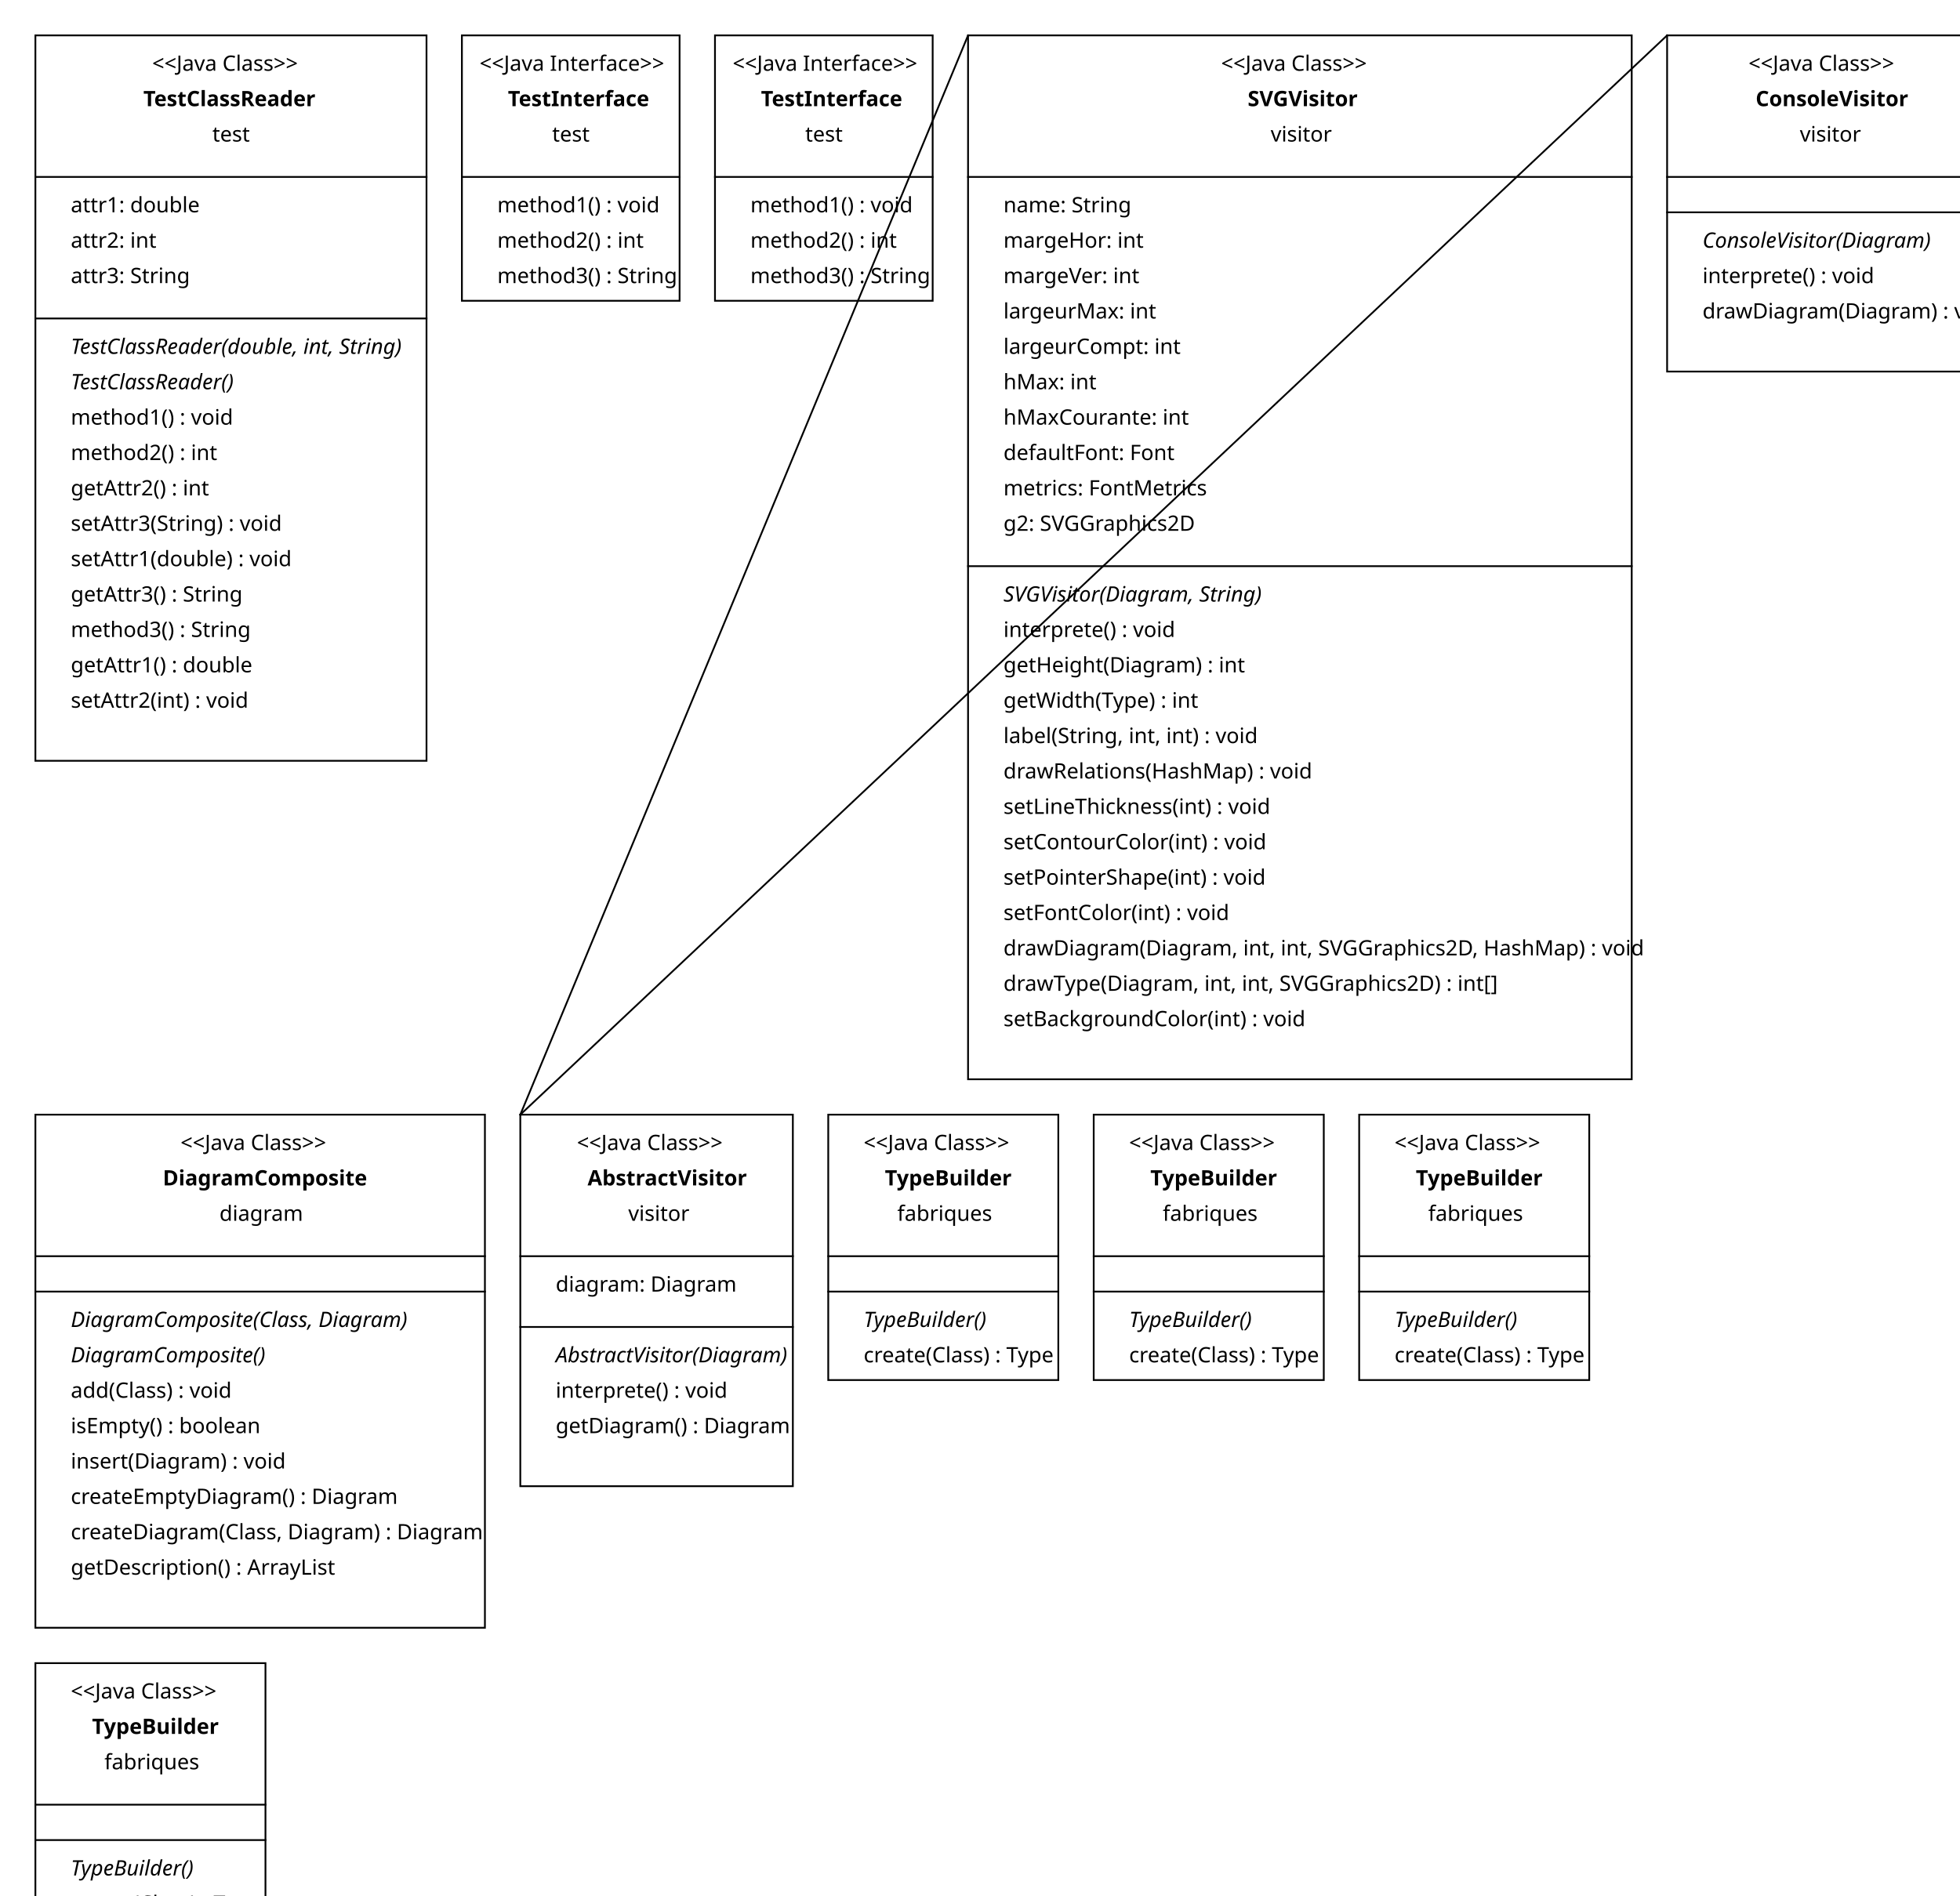
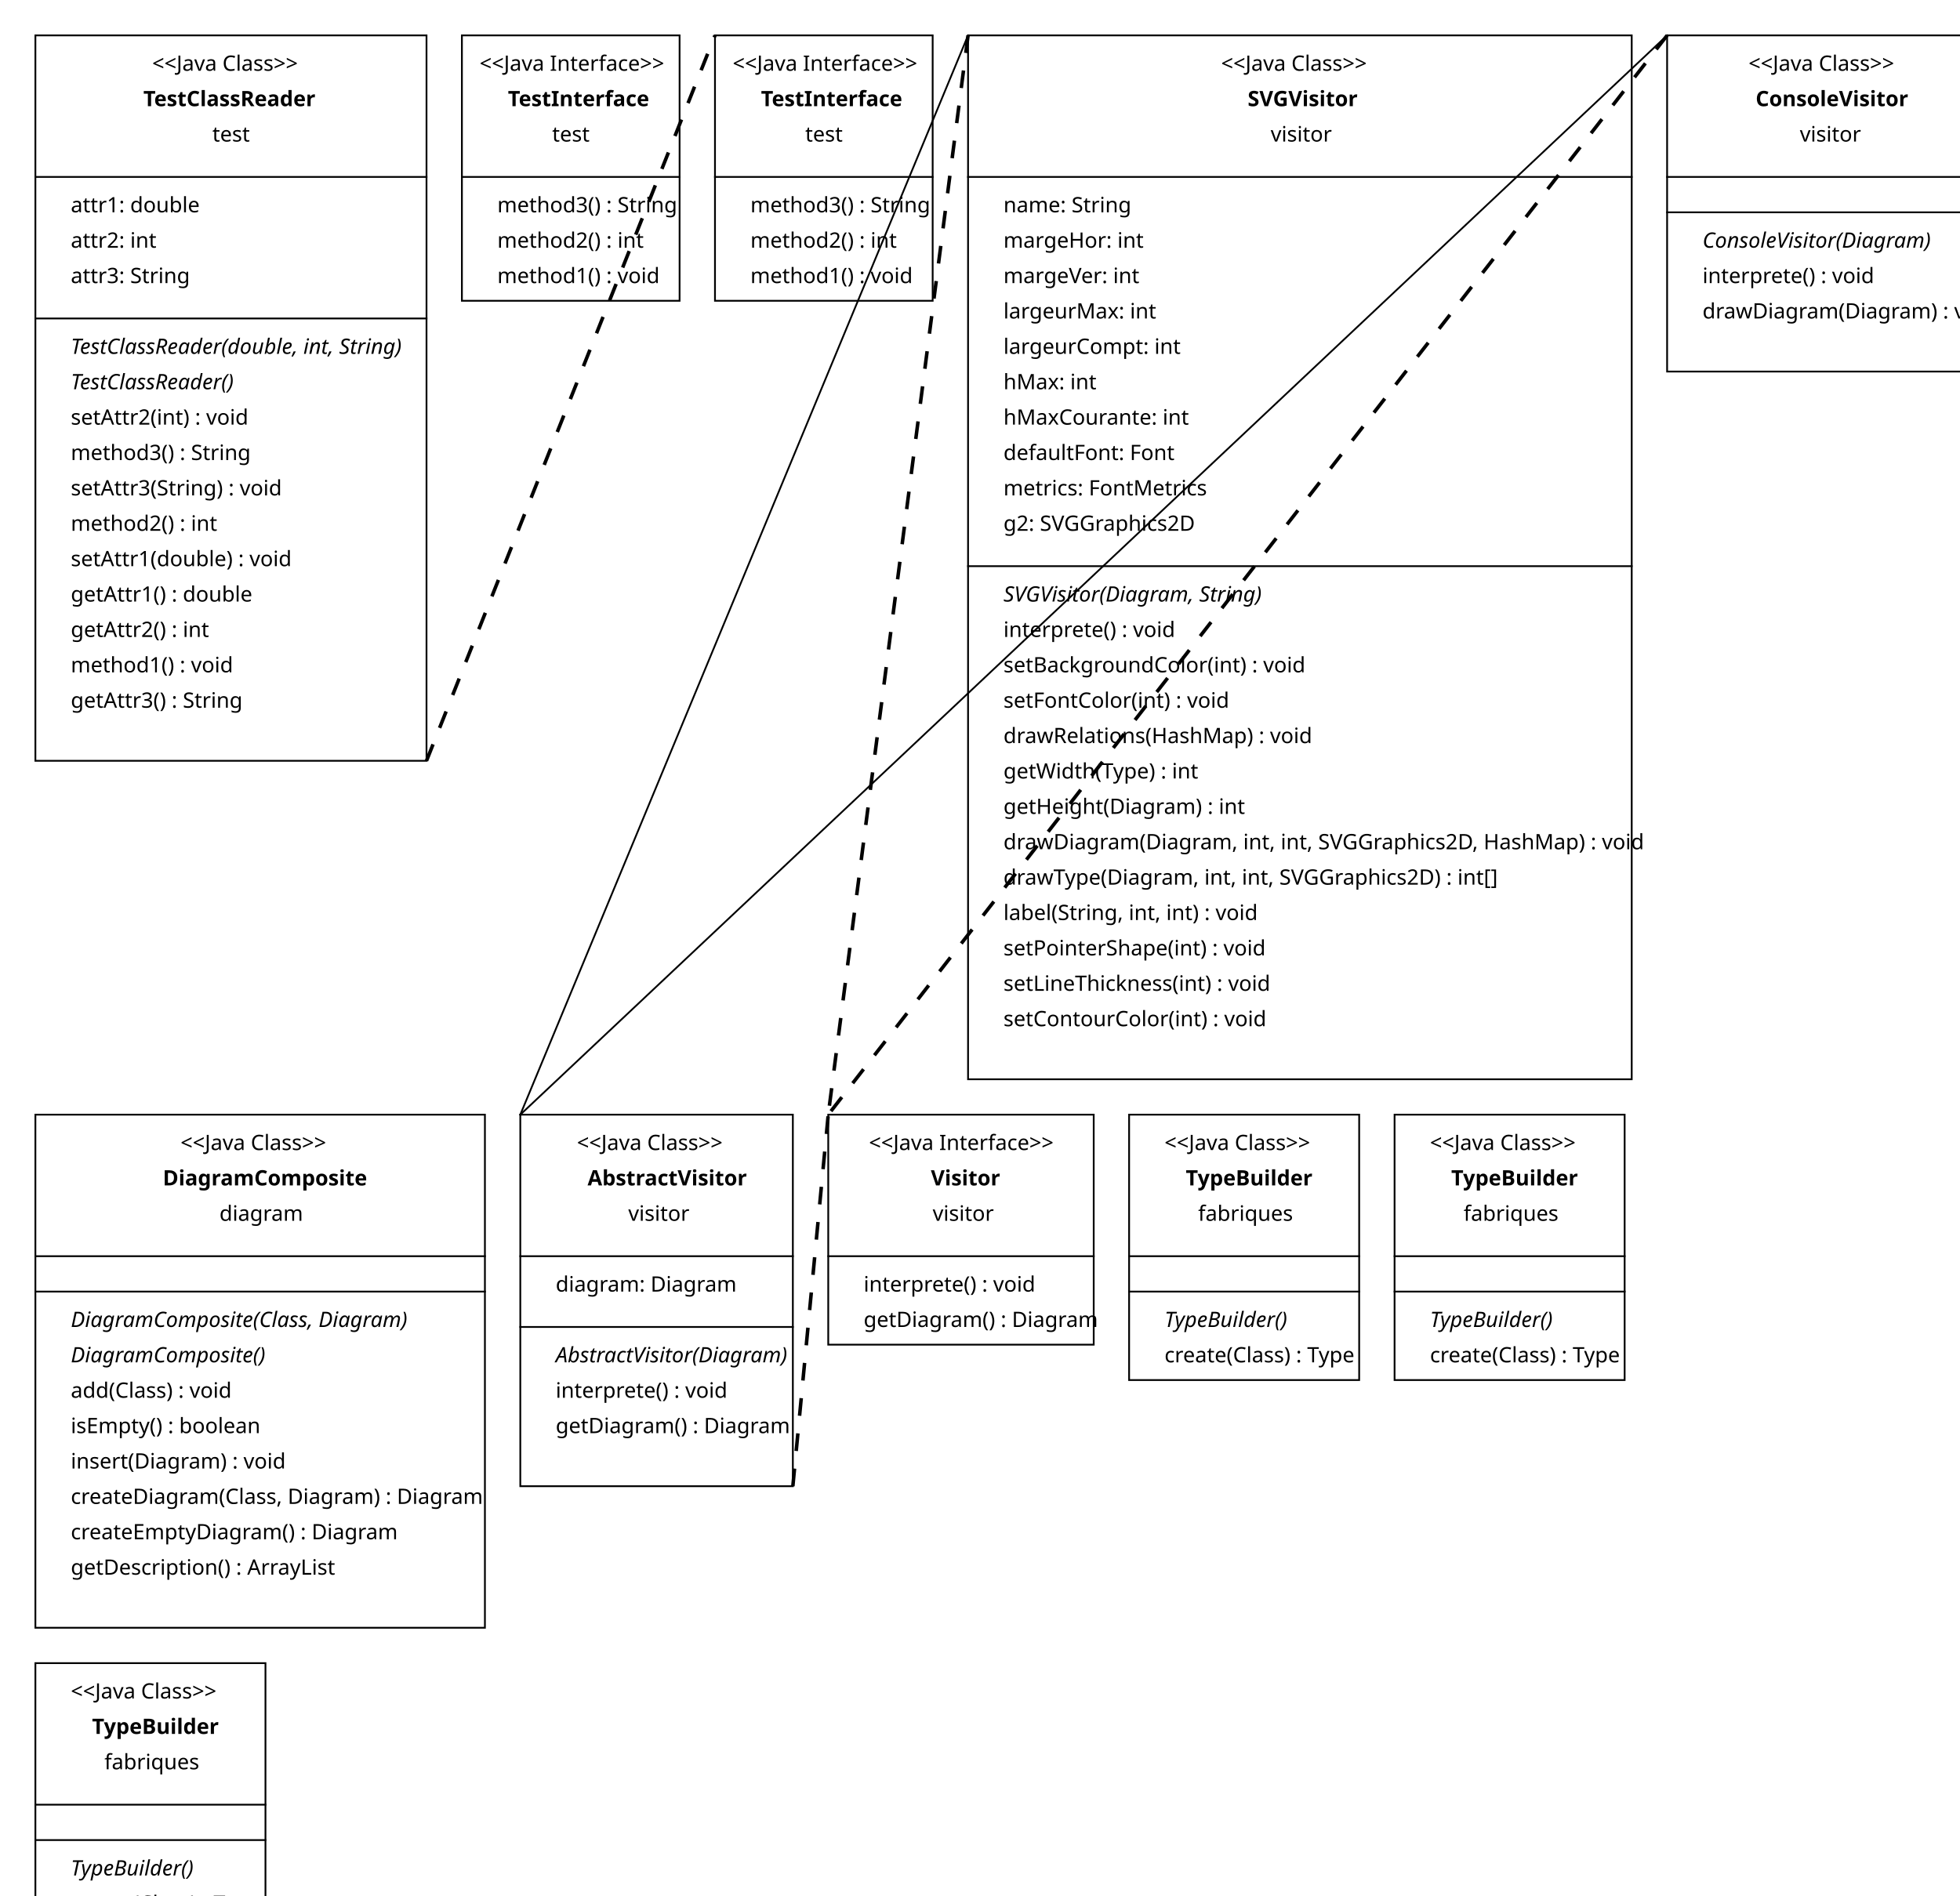
<svg xmlns="http://www.w3.org/2000/svg" style="fill-opacity:1; color-rendering:auto; color-interpolation:auto; text-rendering:auto; stroke:black; stroke-linecap:square; stroke-miterlimit:10; shape-rendering:auto; stroke-opacity:1; fill:black; stroke-dasharray:none; font-weight:normal; stroke-width:1; font-family:'Dialog'; font-style:normal; stroke-linejoin:miter; font-size:12px; stroke-dashoffset:0; image-rendering:auto;">
  <defs id="genericDefs" />
  <g>
    <g>
      <rect x="20" width="221" height="410" y="20" style="fill:none;" />
      <text x="86" xml:space="preserve" y="40" style="stroke:none;">&lt;&lt;Java Class&gt;&gt;</text>
      <text x="81" xml:space="preserve" y="60" style="font-weight:bold; stroke:none;">TestClassReader</text>
      <text x="120" xml:space="preserve" y="80" style="stroke:none;">test</text>
      <line y2="100" style="fill:none;" x1="20" x2="241" y1="100" />
      <text x="40" xml:space="preserve" y="120" style="stroke:none;">attr1: double</text>
      <text x="40" xml:space="preserve" y="140" style="stroke:none;">attr2: int</text>
      <text x="40" xml:space="preserve" y="160" style="stroke:none;">attr3: String</text>
      <line y2="180" style="fill:none;" x1="20" x2="241" y1="180" />
      <text x="40" xml:space="preserve" y="200" style="font-style:italic; stroke:none;">TestClassReader(double, int, String)</text>
      <text x="40" xml:space="preserve" y="220" style="font-style:italic; stroke:none;">TestClassReader()</text>
-       <text x="40" xml:space="preserve" y="240" style="stroke:none;">method1() : void</text>
-       <text x="40" xml:space="preserve" y="260" style="stroke:none;">method2() : int</text>
-       <text x="40" xml:space="preserve" y="280" style="stroke:none;">getAttr2() : int</text>
-       <text x="40" xml:space="preserve" y="300" style="stroke:none;">setAttr3(String) : void</text>
+       <text x="40" xml:space="preserve" y="240" style="stroke:none;">setAttr2(int) : void</text>
+       <text x="40" xml:space="preserve" y="260" style="stroke:none;">method3() : String</text>
+       <text x="40" xml:space="preserve" y="280" style="stroke:none;">setAttr3(String) : void</text>
+       <text x="40" xml:space="preserve" y="300" style="stroke:none;">method2() : int</text>
      <text x="40" xml:space="preserve" y="320" style="stroke:none;">setAttr1(double) : void</text>
-       <text x="40" xml:space="preserve" y="340" style="stroke:none;">getAttr3() : String</text>
-       <text x="40" xml:space="preserve" y="360" style="stroke:none;">method3() : String</text>
-       <text x="40" xml:space="preserve" y="380" style="stroke:none;">getAttr1() : double</text>
-       <text x="40" xml:space="preserve" y="400" style="stroke:none;">setAttr2(int) : void</text>
+       <text x="40" xml:space="preserve" y="340" style="stroke:none;">getAttr1() : double</text>
+       <text x="40" xml:space="preserve" y="360" style="stroke:none;">getAttr2() : int</text>
+       <text x="40" xml:space="preserve" y="380" style="stroke:none;">method1() : void</text>
+       <text x="40" xml:space="preserve" y="400" style="stroke:none;">getAttr3() : String</text>
      <rect x="261" width="123" height="150" y="20" style="fill:none;" />
      <text x="271" xml:space="preserve" y="40" style="stroke:none;">&lt;&lt;Java Interface&gt;&gt;</text>
      <text x="287" xml:space="preserve" y="60" style="font-weight:bold; stroke:none;">TestInterface</text>
      <text x="312" xml:space="preserve" y="80" style="stroke:none;">test</text>
      <line y2="100" style="fill:none;" x1="261" x2="384" y1="100" />
-       <text x="281" xml:space="preserve" y="120" style="stroke:none;">method1() : void</text>
+       <text x="281" xml:space="preserve" y="120" style="stroke:none;">method3() : String</text>
      <text x="281" xml:space="preserve" y="140" style="stroke:none;">method2() : int</text>
-       <text x="281" xml:space="preserve" y="160" style="stroke:none;">method3() : String</text>
+       <text x="281" xml:space="preserve" y="160" style="stroke:none;">method1() : void</text>
      <rect x="404" width="123" height="150" y="20" style="fill:none;" />
      <text x="414" xml:space="preserve" y="40" style="stroke:none;">&lt;&lt;Java Interface&gt;&gt;</text>
      <text x="430" xml:space="preserve" y="60" style="font-weight:bold; stroke:none;">TestInterface</text>
      <text x="455" xml:space="preserve" y="80" style="stroke:none;">test</text>
      <line y2="100" style="fill:none;" x1="404" x2="527" y1="100" />
-       <text x="424" xml:space="preserve" y="120" style="stroke:none;">method1() : void</text>
+       <text x="424" xml:space="preserve" y="120" style="stroke:none;">method3() : String</text>
      <text x="424" xml:space="preserve" y="140" style="stroke:none;">method2() : int</text>
-       <text x="424" xml:space="preserve" y="160" style="stroke:none;">method3() : String</text>
+       <text x="424" xml:space="preserve" y="160" style="stroke:none;">method1() : void</text>
      <rect x="547" width="375" height="590" y="20" style="fill:none;" />
      <text x="690" xml:space="preserve" y="40" style="stroke:none;">&lt;&lt;Java Class&gt;&gt;</text>
      <text x="705" xml:space="preserve" y="60" style="font-weight:bold; stroke:none;">SVGVisitor</text>
      <text x="718" xml:space="preserve" y="80" style="stroke:none;">visitor</text>
      <line y2="100" style="fill:none;" x1="547" x2="922" y1="100" />
      <text x="567" xml:space="preserve" y="120" style="stroke:none;">name: String</text>
      <text x="567" xml:space="preserve" y="140" style="stroke:none;">margeHor: int</text>
      <text x="567" xml:space="preserve" y="160" style="stroke:none;">margeVer: int</text>
      <text x="567" xml:space="preserve" y="180" style="stroke:none;">largeurMax: int</text>
      <text x="567" xml:space="preserve" y="200" style="stroke:none;">largeurCompt: int</text>
      <text x="567" xml:space="preserve" y="220" style="stroke:none;">hMax: int</text>
      <text x="567" xml:space="preserve" y="240" style="stroke:none;">hMaxCourante: int</text>
      <text x="567" xml:space="preserve" y="260" style="stroke:none;">defaultFont: Font</text>
      <text x="567" xml:space="preserve" y="280" style="stroke:none;">metrics: FontMetrics</text>
      <text x="567" xml:space="preserve" y="300" style="stroke:none;">g2: SVGGraphics2D</text>
      <line y2="320" style="fill:none;" x1="547" x2="922" y1="320" />
      <text x="567" xml:space="preserve" y="340" style="font-style:italic; stroke:none;">SVGVisitor(Diagram, String)</text>
      <text x="567" xml:space="preserve" y="360" style="stroke:none;">interprete() : void</text>
-       <text x="567" xml:space="preserve" y="380" style="stroke:none;">getHeight(Diagram) : int</text>
-       <text x="567" xml:space="preserve" y="400" style="stroke:none;">getWidth(Type) : int</text>
-       <text x="567" xml:space="preserve" y="420" style="stroke:none;">label(String, int, int) : void</text>
-       <text x="567" xml:space="preserve" y="440" style="stroke:none;">drawRelations(HashMap) : void</text>
-       <text x="567" xml:space="preserve" y="460" style="stroke:none;">setLineThickness(int) : void</text>
-       <text x="567" xml:space="preserve" y="480" style="stroke:none;">setContourColor(int) : void</text>
-       <text x="567" xml:space="preserve" y="500" style="stroke:none;">setPointerShape(int) : void</text>
-       <text x="567" xml:space="preserve" y="520" style="stroke:none;">setFontColor(int) : void</text>
-       <text x="567" xml:space="preserve" y="540" style="stroke:none;">drawDiagram(Diagram, int, int, SVGGraphics2D, HashMap) : void</text>
-       <text x="567" xml:space="preserve" y="560" style="stroke:none;">drawType(Diagram, int, int, SVGGraphics2D) : int[]</text>
-       <text x="567" xml:space="preserve" y="580" style="stroke:none;">setBackgroundColor(int) : void</text>
+       <text x="567" xml:space="preserve" y="380" style="stroke:none;">setBackgroundColor(int) : void</text>
+       <text x="567" xml:space="preserve" y="400" style="stroke:none;">setFontColor(int) : void</text>
+       <text x="567" xml:space="preserve" y="420" style="stroke:none;">drawRelations(HashMap) : void</text>
+       <text x="567" xml:space="preserve" y="440" style="stroke:none;">getWidth(Type) : int</text>
+       <text x="567" xml:space="preserve" y="460" style="stroke:none;">getHeight(Diagram) : int</text>
+       <text x="567" xml:space="preserve" y="480" style="stroke:none;">drawDiagram(Diagram, int, int, SVGGraphics2D, HashMap) : void</text>
+       <text x="567" xml:space="preserve" y="500" style="stroke:none;">drawType(Diagram, int, int, SVGGraphics2D) : int[]</text>
+       <text x="567" xml:space="preserve" y="520" style="stroke:none;">label(String, int, int) : void</text>
+       <text x="567" xml:space="preserve" y="540" style="stroke:none;">setPointerShape(int) : void</text>
+       <text x="567" xml:space="preserve" y="560" style="stroke:none;">setLineThickness(int) : void</text>
+       <text x="567" xml:space="preserve" y="580" style="stroke:none;">setContourColor(int) : void</text>
      <rect x="942" width="182" height="190" y="20" style="fill:none;" />
      <text x="988" xml:space="preserve" y="40" style="stroke:none;">&lt;&lt;Java Class&gt;&gt;</text>
      <text x="992" xml:space="preserve" y="60" style="font-weight:bold; stroke:none;">ConsoleVisitor</text>
      <text x="1017" xml:space="preserve" y="80" style="stroke:none;">visitor</text>
      <line y2="100" style="fill:none;" x1="942" x2="1124" y1="100" />
      <line y2="120" style="fill:none;" x1="942" x2="1124" y1="120" />
      <text x="962" xml:space="preserve" y="140" style="font-style:italic; stroke:none;">ConsoleVisitor(Diagram)</text>
      <text x="962" xml:space="preserve" y="160" style="stroke:none;">interprete() : void</text>
      <text x="962" xml:space="preserve" y="180" style="stroke:none;">drawDiagram(Diagram) : void</text>
      <rect x="20" width="254" height="290" y="630" style="fill:none;" />
      <text x="102" xml:space="preserve" y="650" style="stroke:none;">&lt;&lt;Java Class&gt;&gt;</text>
      <text x="92" xml:space="preserve" y="670" style="font-weight:bold; stroke:none;">DiagramComposite</text>
      <text x="124" xml:space="preserve" y="690" style="stroke:none;">diagram</text>
      <line y2="710" style="fill:none;" x1="20" x2="274" y1="710" />
      <line y2="730" style="fill:none;" x1="20" x2="274" y1="730" />
      <text x="40" xml:space="preserve" y="750" style="font-style:italic; stroke:none;">DiagramComposite(Class, Diagram)</text>
      <text x="40" xml:space="preserve" y="770" style="font-style:italic; stroke:none;">DiagramComposite()</text>
      <text x="40" xml:space="preserve" y="790" style="stroke:none;">add(Class) : void</text>
      <text x="40" xml:space="preserve" y="810" style="stroke:none;">isEmpty() : boolean</text>
      <text x="40" xml:space="preserve" y="830" style="stroke:none;">insert(Diagram) : void</text>
-       <text x="40" xml:space="preserve" y="850" style="stroke:none;">createEmptyDiagram() : Diagram</text>
-       <text x="40" xml:space="preserve" y="870" style="stroke:none;">createDiagram(Class, Diagram) : Diagram</text>
+       <text x="40" xml:space="preserve" y="850" style="stroke:none;">createDiagram(Class, Diagram) : Diagram</text>
+       <text x="40" xml:space="preserve" y="870" style="stroke:none;">createEmptyDiagram() : Diagram</text>
      <text x="40" xml:space="preserve" y="890" style="stroke:none;">getDescription() : ArrayList</text>
      <rect x="294" width="154" height="210" y="630" style="fill:none;" />
      <text x="326" xml:space="preserve" y="650" style="stroke:none;">&lt;&lt;Java Class&gt;&gt;</text>
      <text x="332" xml:space="preserve" y="670" style="font-weight:bold; stroke:none;">AbstractVisitor</text>
      <text x="355" xml:space="preserve" y="690" style="stroke:none;">visitor</text>
      <line y2="710" style="fill:none;" x1="294" x2="448" y1="710" />
      <text x="314" xml:space="preserve" y="730" style="stroke:none;">diagram: Diagram</text>
      <line y2="750" style="fill:none;" x1="294" x2="448" y1="750" />
      <text x="314" xml:space="preserve" y="770" style="font-style:italic; stroke:none;">AbstractVisitor(Diagram)</text>
      <text x="314" xml:space="preserve" y="790" style="stroke:none;">interprete() : void</text>
      <text x="314" xml:space="preserve" y="810" style="stroke:none;">getDiagram() : Diagram</text>
-       <rect x="468" width="130" height="150" y="630" style="fill:none;" />
-       <text x="488" xml:space="preserve" y="650" style="stroke:none;">&lt;&lt;Java Class&gt;&gt;</text>
-       <text x="500" xml:space="preserve" y="670" style="font-weight:bold; stroke:none;">TypeBuilder</text>
-       <text x="507" xml:space="preserve" y="690" style="stroke:none;">fabriques</text>
-       <line y2="710" style="fill:none;" x1="468" x2="598" y1="710" />
-       <line y2="730" style="fill:none;" x1="468" x2="598" y1="730" />
-       <text x="488" xml:space="preserve" y="750" style="font-style:italic; stroke:none;">TypeBuilder()</text>
-       <text x="488" xml:space="preserve" y="770" style="stroke:none;">create(Class) : Type</text>
-       <rect x="618" width="130" height="150" y="630" style="fill:none;" />
-       <text x="638" xml:space="preserve" y="650" style="stroke:none;">&lt;&lt;Java Class&gt;&gt;</text>
-       <text x="650" xml:space="preserve" y="670" style="font-weight:bold; stroke:none;">TypeBuilder</text>
-       <text x="657" xml:space="preserve" y="690" style="stroke:none;">fabriques</text>
-       <line y2="710" style="fill:none;" x1="618" x2="748" y1="710" />
-       <line y2="730" style="fill:none;" x1="618" x2="748" y1="730" />
-       <text x="638" xml:space="preserve" y="750" style="font-style:italic; stroke:none;">TypeBuilder()</text>
-       <text x="638" xml:space="preserve" y="770" style="stroke:none;">create(Class) : Type</text>
-       <rect x="768" width="130" height="150" y="630" style="fill:none;" />
-       <text x="788" xml:space="preserve" y="650" style="stroke:none;">&lt;&lt;Java Class&gt;&gt;</text>
-       <text x="800" xml:space="preserve" y="670" style="font-weight:bold; stroke:none;">TypeBuilder</text>
-       <text x="807" xml:space="preserve" y="690" style="stroke:none;">fabriques</text>
-       <line y2="710" style="fill:none;" x1="768" x2="898" y1="710" />
-       <line y2="730" style="fill:none;" x1="768" x2="898" y1="730" />
-       <text x="788" xml:space="preserve" y="750" style="font-style:italic; stroke:none;">TypeBuilder()</text>
-       <text x="788" xml:space="preserve" y="770" style="stroke:none;">create(Class) : Type</text>
+       <rect x="468" width="150" height="130" y="630" style="fill:none;" />
+       <text x="491" xml:space="preserve" y="650" style="stroke:none;">&lt;&lt;Java Interface&gt;&gt;</text>
+       <text x="526" xml:space="preserve" y="670" style="font-weight:bold; stroke:none;">Visitor</text>
+       <text x="527" xml:space="preserve" y="690" style="stroke:none;">visitor</text>
+       <line y2="710" style="fill:none;" x1="468" x2="618" y1="710" />
+       <text x="488" xml:space="preserve" y="730" style="stroke:none;">interprete() : void</text>
+       <text x="488" xml:space="preserve" y="750" style="stroke:none;">getDiagram() : Diagram</text>
+       <rect x="638" width="130" height="150" y="630" style="fill:none;" />
+       <text x="658" xml:space="preserve" y="650" style="stroke:none;">&lt;&lt;Java Class&gt;&gt;</text>
+       <text x="670" xml:space="preserve" y="670" style="font-weight:bold; stroke:none;">TypeBuilder</text>
+       <text x="677" xml:space="preserve" y="690" style="stroke:none;">fabriques</text>
+       <line y2="710" style="fill:none;" x1="638" x2="768" y1="710" />
+       <line y2="730" style="fill:none;" x1="638" x2="768" y1="730" />
+       <text x="658" xml:space="preserve" y="750" style="font-style:italic; stroke:none;">TypeBuilder()</text>
+       <text x="658" xml:space="preserve" y="770" style="stroke:none;">create(Class) : Type</text>
+       <rect x="788" width="130" height="150" y="630" style="fill:none;" />
+       <text x="808" xml:space="preserve" y="650" style="stroke:none;">&lt;&lt;Java Class&gt;&gt;</text>
+       <text x="820" xml:space="preserve" y="670" style="font-weight:bold; stroke:none;">TypeBuilder</text>
+       <text x="827" xml:space="preserve" y="690" style="stroke:none;">fabriques</text>
+       <line y2="710" style="fill:none;" x1="788" x2="918" y1="710" />
+       <line y2="730" style="fill:none;" x1="788" x2="918" y1="730" />
+       <text x="808" xml:space="preserve" y="750" style="font-style:italic; stroke:none;">TypeBuilder()</text>
+       <text x="808" xml:space="preserve" y="770" style="stroke:none;">create(Class) : Type</text>
      <rect x="20" width="130" height="150" y="940" style="fill:none;" />
      <text x="40" xml:space="preserve" y="960" style="stroke:none;">&lt;&lt;Java Class&gt;&gt;</text>
      <text x="52" xml:space="preserve" y="980" style="font-weight:bold; stroke:none;">TypeBuilder</text>
      <text x="59" xml:space="preserve" y="1000" style="stroke:none;">fabriques</text>
      <line y2="1020" style="fill:none;" x1="20" x2="150" y1="1020" />
      <line y2="1040" style="fill:none;" x1="20" x2="150" y1="1040" />
      <text x="40" xml:space="preserve" y="1060" style="font-style:italic; stroke:none;">TypeBuilder()</text>
      <text x="40" xml:space="preserve" y="1080" style="stroke:none;">create(Class) : Type</text>
+       <line x1="241" x2="404" y1="430" style="stroke-linecap:butt; fill:none; stroke-dasharray:10; stroke-width:2;" y2="20" />
+       <line x1="448" x2="468" y1="840" style="stroke-linecap:butt; fill:none; stroke-dasharray:10; stroke-width:2;" y2="630" />
+       <line y2="630" style="fill:none;" x1="942" x2="294" y1="20" />
+       <line x1="942" x2="468" y1="20" style="stroke-linecap:butt; fill:none; stroke-dasharray:10; stroke-width:2;" y2="630" />
      <line y2="630" style="fill:none;" x1="547" x2="294" y1="20" />
-       <line y2="630" style="fill:none;" x1="942" x2="294" y1="20" />
+       <line x1="547" x2="468" y1="20" style="stroke-linecap:butt; fill:none; stroke-dasharray:10; stroke-width:2;" y2="630" />
    </g>
  </g>
</svg>
